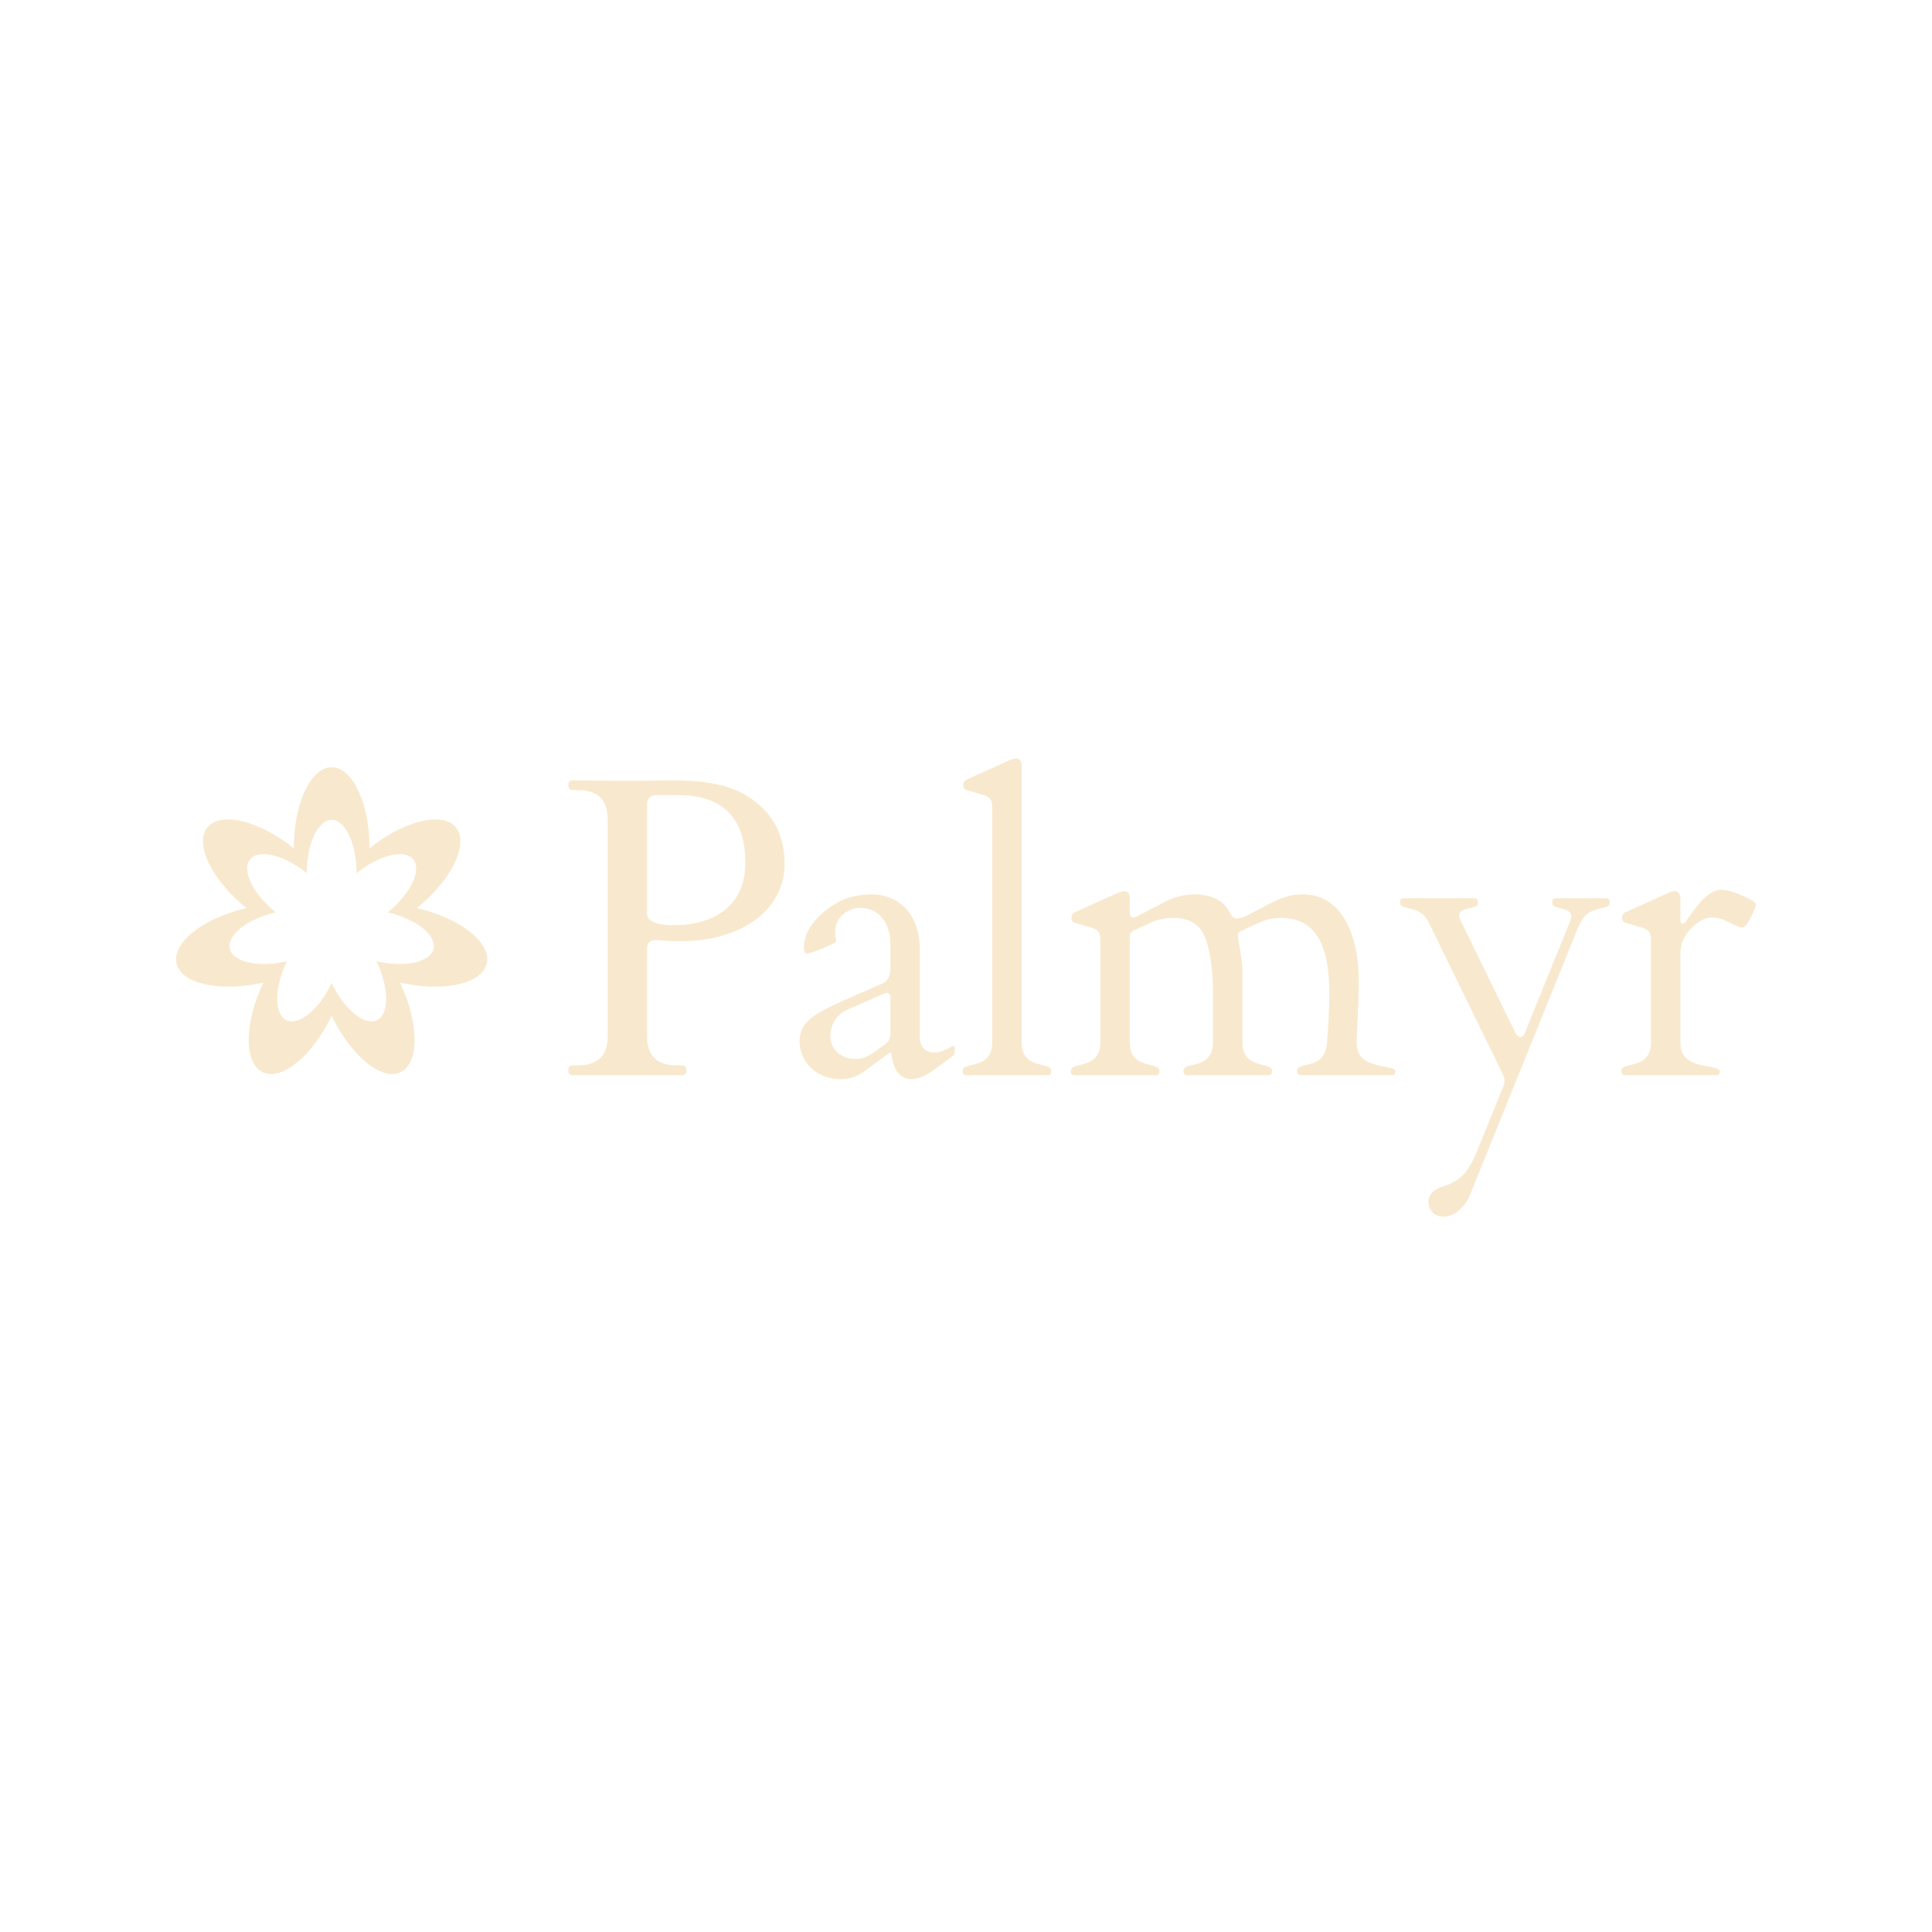
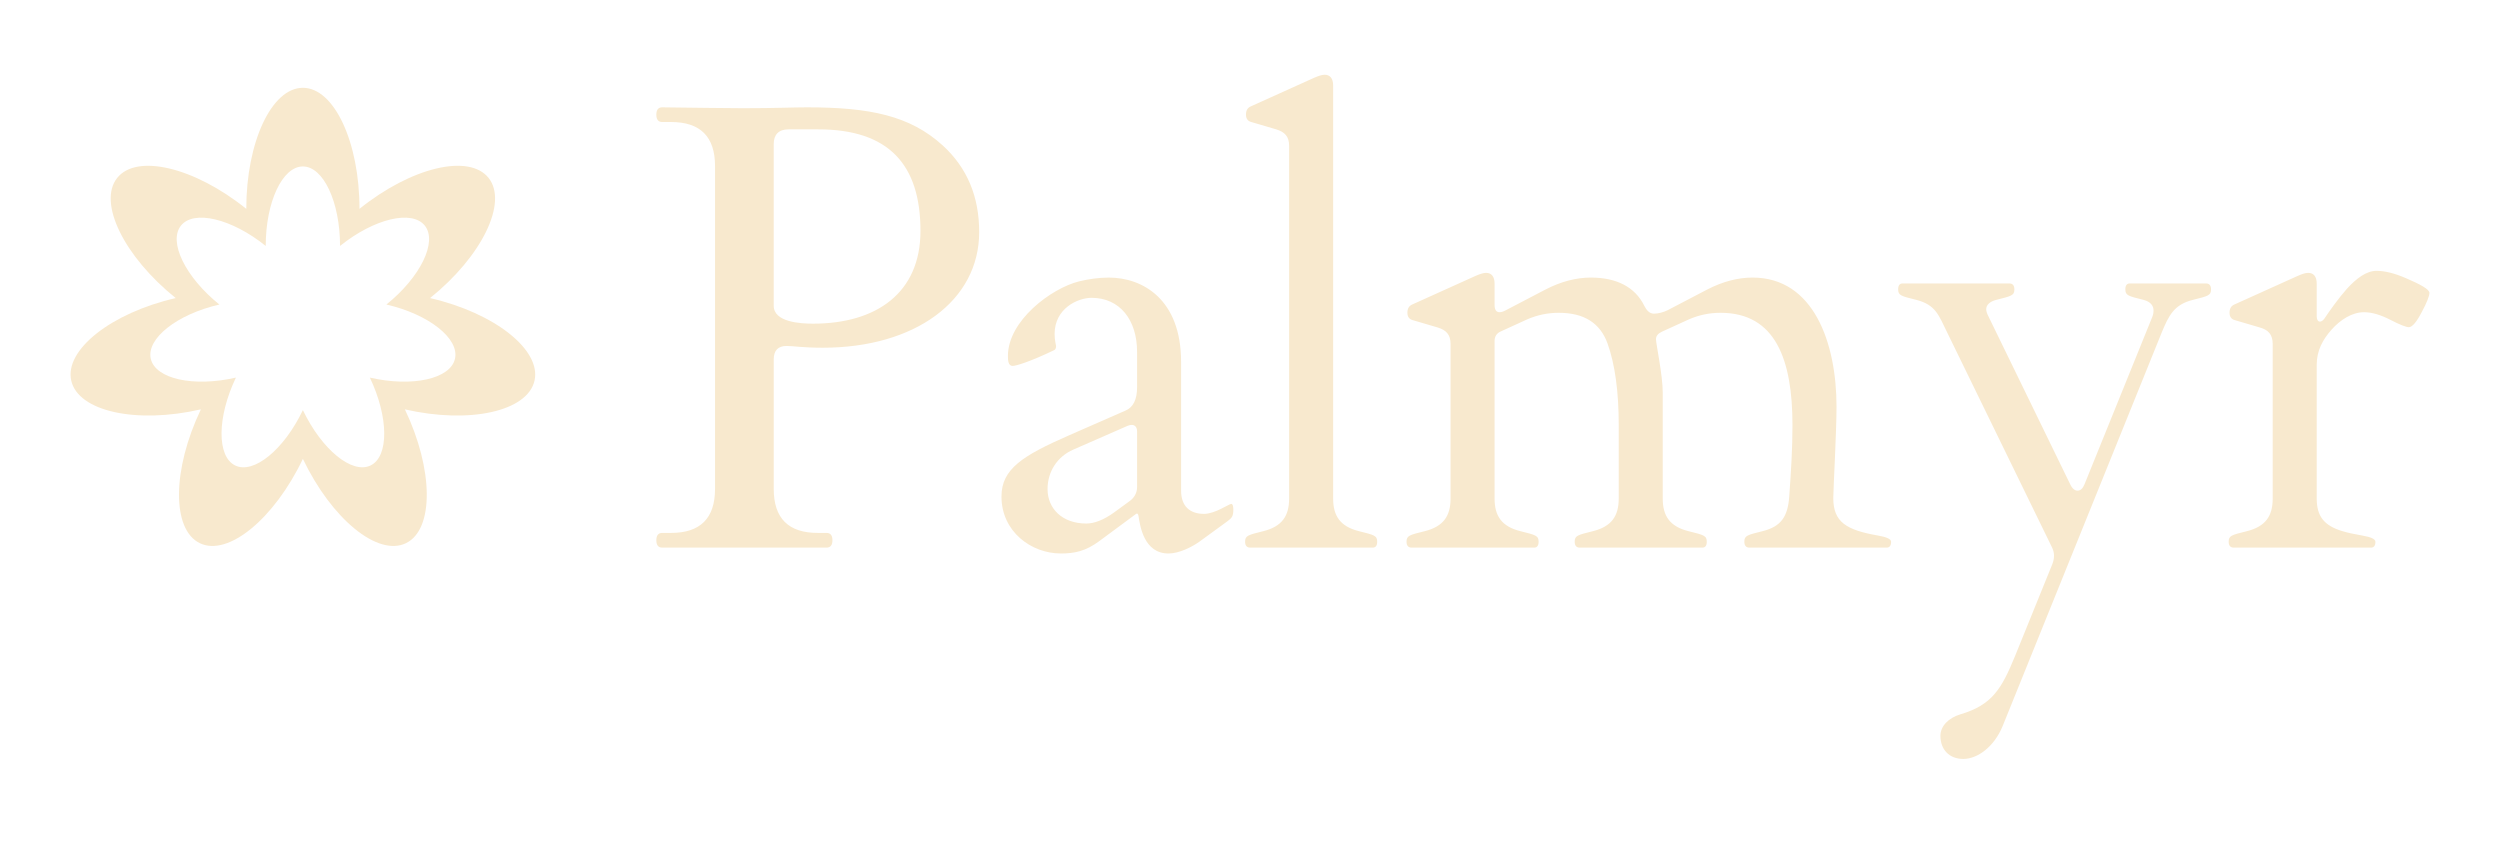
- <svg xmlns="http://www.w3.org/2000/svg" width="100%" height="100%" viewBox="0 0 240 240" version="1.1" xml:space="preserve" style="fill-rule:evenodd;clip-rule:evenodd;stroke-linejoin:round;stroke-miterlimit:2;">
+ <svg xmlns="http://www.w3.org/2000/svg" width="208" height="70" viewBox="16 88 208 70" version="1.1" xml:space="preserve" style="fill-rule:evenodd;clip-rule:evenodd;stroke-linejoin:round;stroke-miterlimit:2;">
  <g>
    <g>
      <path d="M36.491,105.376c0,-5.558 2.11,-10.071 4.709,-10.071c2.599,0 4.709,4.513 4.709,10.071c4.31,-3.466 9.125,-4.616 10.746,-2.567c1.62,2.049 -0.563,6.526 -4.874,9.991c5.375,1.237 9.269,4.315 8.691,6.87c-0.578,2.555 -5.412,3.625 -10.786,2.388c2.392,5.008 2.433,9.997 0.091,11.134c-2.342,1.137 -6.185,-2.006 -8.577,-7.014c-2.392,5.008 -6.235,8.151 -8.577,7.014c-2.342,-1.137 -2.301,-6.126 0.091,-11.134c-5.375,1.237 -10.208,0.167 -10.786,-2.388c-0.578,-2.555 3.316,-5.633 8.691,-6.87c-4.31,-3.466 -6.494,-7.943 -4.874,-9.991c1.62,-2.049 6.435,-0.898 10.746,2.567Zm1.617,3.086c-2.83,-2.276 -5.992,-3.031 -7.056,-1.686c-1.064,1.345 0.37,4.285 3.2,6.561c-3.529,0.812 -6.086,2.833 -5.707,4.511c0.38,1.677 3.553,2.38 7.083,1.568c-1.571,3.288 -1.598,6.564 -0.06,7.311c1.538,0.747 4.061,-1.317 5.632,-4.606c1.571,3.288 4.094,5.352 5.632,4.606c1.538,-0.747 1.511,-4.022 -0.06,-7.311c3.529,0.812 6.703,0.11 7.083,-1.568c0.38,-1.677 -2.177,-3.699 -5.707,-4.511c2.83,-2.276 4.264,-5.215 3.2,-6.561c-1.064,-1.345 -4.226,-0.59 -7.056,1.686c0,-3.65 -1.386,-6.613 -3.092,-6.613c-1.707,0 -3.092,2.963 -3.092,6.613Z" style="fill:#f8e9ce;" />
    </g>
    <path id="Palmyr-" d="M104.256,134.049c-2.442,0 -4.933,-1.807 -4.933,-4.738c0,-2.296 1.758,-3.394 5.592,-5.079l4.738,-2.076c0.635,-0.269 0.952,-0.928 0.952,-1.929l0,-2.955c0,-2.662 -1.441,-4.493 -3.785,-4.493c-1.148,0 -3.077,0.879 -3.077,3.004c0,0.562 0.122,0.928 0.122,1.001c0,0.171 -0.049,0.293 -0.147,0.342c-1.978,0.952 -3.175,1.319 -3.468,1.319c-0.366,0 -0.391,-0.464 -0.391,-0.83c0,-2.93 3.59,-5.617 5.91,-6.203c0.806,-0.195 1.636,-0.317 2.491,-0.317c2.808,0 6.007,1.807 6.007,7.009l0,10.721c0,1.294 0.733,1.929 1.905,1.929c0.928,0 2.076,-0.83 2.271,-0.83c0.147,0 0.171,0.317 0.171,0.464c0,0.562 -0.122,0.708 -0.488,0.977l-2.344,1.709c-0.586,0.415 -1.661,0.977 -2.564,0.977c-2.051,0 -2.369,-2.32 -2.491,-3.101c-0.024,-0.147 -0.073,-0.22 -0.122,-0.22c-0.049,0 -0.098,0.024 -0.147,0.073l-3.004,2.222c-1.123,0.83 -2.051,1.026 -3.199,1.026l0.001,-0.002Zm-1.099,-5.348c0,1.587 1.197,2.857 3.223,2.857c0.659,0 1.441,-0.293 2.32,-0.928l1.27,-0.928c0.415,-0.293 0.635,-0.708 0.635,-1.172l0,-4.64c0,-0.366 -0.195,-0.537 -0.44,-0.537c-0.122,0 -0.22,0.024 -0.342,0.073l-4.518,1.978c-1.343,0.586 -2.149,1.832 -2.149,3.297l0.001,0Zm-32.064,-31.771c2.662,0.024 4.909,0.073 6.716,0.073c2.735,0 4.151,-0.073 5.324,-0.073c5.226,0 8.572,0.684 11.307,3.175c2.027,1.856 3.028,4.249 3.028,7.204c0,5.714 -5.348,9.622 -13.016,9.622c-1.661,0 -2.442,-0.147 -3.004,-0.147c-0.708,0 -1.074,0.366 -1.074,1.123l0,10.769c0,2.442 1.221,3.663 3.663,3.663l0.733,0c0.317,0 0.488,0.195 0.488,0.611c0,0.415 -0.171,0.611 -0.488,0.611l-13.675,0c-0.317,0 -0.488,-0.195 -0.488,-0.611c0,-0.415 0.171,-0.611 0.488,-0.611l0.733,0c2.442,0 3.663,-1.221 3.663,-3.663l0,-26.862c0,-2.442 -1.221,-3.663 -3.663,-3.663l-0.733,0c-0.317,0 -0.488,-0.195 -0.488,-0.611c0,-0.415 0.171,-0.611 0.488,-0.611l-0.002,0.001Zm9.28,3.053l0,13.456c0,1.368 2.222,1.49 3.272,1.49c5.25,0 8.938,-2.54 8.938,-7.717c0,-5.543 -2.662,-8.449 -8.498,-8.449l-2.491,0c-0.806,0 -1.221,0.44 -1.221,1.221l0,-0.001Zm49.842,33.578l-10.208,0c-0.269,0 -0.415,-0.171 -0.415,-0.488c0,-0.513 0.244,-0.562 1.514,-0.879c1.563,-0.391 2.149,-1.27 2.149,-2.711l0,-29.353c0,-0.781 -0.366,-1.148 -1.074,-1.368l-2.076,-0.611c-0.293,-0.073 -0.44,-0.293 -0.44,-0.611c0,-0.342 0.122,-0.562 0.391,-0.684l5.299,-2.393c0.342,-0.147 0.635,-0.244 0.855,-0.244c0.44,0 0.708,0.293 0.708,0.904l0,34.36c0,1.441 0.586,2.32 2.149,2.711c1.27,0.317 1.514,0.366 1.514,0.879c0,0.317 -0.122,0.488 -0.366,0.488Zm20.464,-4.078l0,-6.105c0,-2.808 -0.317,-5.079 -0.928,-6.789c-0.611,-1.709 -1.954,-2.564 -4.054,-2.564c-0.904,0 -1.758,0.171 -2.613,0.537l-2.247,1.026c-0.317,0.147 -0.488,0.415 -0.488,0.781l0,13.114c0,1.441 0.586,2.32 2.149,2.711c1.27,0.317 1.514,0.366 1.514,0.879c0,0.317 -0.122,0.488 -0.366,0.488l-10.208,0c-0.269,0 -0.415,-0.171 -0.415,-0.488c0,-0.513 0.244,-0.562 1.514,-0.879c1.563,-0.391 2.149,-1.27 2.149,-2.711l0,-12.87c0,-0.781 -0.366,-1.148 -1.074,-1.368l-2.076,-0.611c-0.293,-0.073 -0.44,-0.293 -0.44,-0.611c0,-0.342 0.122,-0.562 0.391,-0.684l5.299,-2.393c0.342,-0.147 0.635,-0.244 0.855,-0.244c0.44,0 0.708,0.293 0.708,0.904l0,1.758c0,0.391 0.122,0.611 0.415,0.611c0.147,0 0.317,-0.049 0.537,-0.171l3.272,-1.709c1.319,-0.684 2.589,-1.001 3.785,-1.001c2.1,0 3.663,0.757 4.445,2.344c0.171,0.342 0.415,0.659 0.806,0.659c0.366,0 0.806,-0.122 1.148,-0.293l3.272,-1.709c1.319,-0.684 2.589,-1.001 3.785,-1.001c5.079,0 6.984,5.421 6.984,10.745c0,2.125 -0.269,6.887 -0.269,7.595c0,2.002 1.074,2.662 3.736,3.126c0.708,0.122 1.074,0.293 1.074,0.513c0,0.317 -0.122,0.488 -0.366,0.488l-11.429,0c-0.269,0 -0.415,-0.171 -0.415,-0.488c0,-0.513 0.244,-0.562 1.514,-0.879c1.563,-0.391 2.1,-1.221 2.222,-2.882c0.147,-2.076 0.269,-3.956 0.269,-5.934c0,-5.47 -1.416,-9.353 -5.983,-9.353c-0.904,0 -1.758,0.171 -2.613,0.537l-2.247,1.026c-0.317,0.147 -0.513,0.342 -0.513,0.635c0,0.391 0.562,2.979 0.562,4.445l0,8.816c0,1.441 0.586,2.32 2.149,2.711c1.27,0.317 1.514,0.366 1.514,0.879c0,0.317 -0.122,0.488 -0.366,0.488l-10.208,0c-0.269,0 -0.415,-0.171 -0.415,-0.488c0,-0.513 0.244,-0.562 1.514,-0.879c1.563,-0.391 2.149,-1.27 2.149,-2.711l0.002,-0.001Zm36.069,4.103l-8.743,-17.925c-0.708,-1.441 -0.952,-2.296 -2.564,-2.711c-1.27,-0.317 -1.514,-0.366 -1.514,-0.879c0,-0.317 0.122,-0.488 0.366,-0.488l8.889,0c0.269,0 0.415,0.171 0.415,0.488c0,0.513 -0.244,0.562 -1.514,0.879c-0.562,0.147 -0.83,0.44 -0.83,0.781c0,0.171 0.073,0.366 0.171,0.562l6.813,13.993c0.171,0.366 0.391,0.537 0.611,0.537c0.244,0 0.44,-0.171 0.586,-0.537l5.617,-13.871c0.098,-0.22 0.122,-0.415 0.122,-0.586c0,-0.415 -0.269,-0.733 -0.83,-0.879c-1.27,-0.317 -1.514,-0.366 -1.514,-0.879c0,-0.317 0.122,-0.488 0.366,-0.488l6.349,0c0.269,0 0.415,0.171 0.415,0.488c0,0.513 -0.244,0.562 -1.514,0.879c-1.563,0.391 -2.002,1.294 -2.589,2.711l-13.236,32.748c-0.708,1.734 -2.1,2.735 -3.272,2.735c-1.172,0 -1.905,-0.781 -1.905,-1.929c0,-0.806 0.684,-1.49 1.661,-1.783c2.637,-0.781 3.419,-2.1 4.542,-4.835l3.101,-7.644c0.098,-0.244 0.147,-0.488 0.147,-0.708c0,-0.244 -0.049,-0.44 -0.147,-0.659l0.001,-0Zm22.003,-15.239l0,11.137c0,1.441 0.586,2.247 2.149,2.711c0.391,0.122 0.952,0.244 1.661,0.366c0.708,0.122 1.074,0.293 1.074,0.513c0,0.317 -0.122,0.488 -0.366,0.488l-11.429,0c-0.269,0 -0.415,-0.171 -0.415,-0.488c0,-0.513 0.244,-0.562 1.514,-0.879c1.563,-0.391 2.149,-1.27 2.149,-2.711l0,-12.87c0,-0.781 -0.366,-1.172 -1.074,-1.368l-2.076,-0.611c-0.293,-0.073 -0.44,-0.293 -0.44,-0.611c0,-0.342 0.122,-0.562 0.391,-0.684l5.299,-2.393c0.342,-0.147 0.611,-0.244 0.855,-0.244c0.44,0 0.708,0.293 0.708,0.904l0,2.711c0,0.269 0.098,0.44 0.269,0.44c0.098,0 0.244,-0.073 0.366,-0.244c0.391,-0.586 1.123,-1.636 1.88,-2.491c0.781,-0.855 1.612,-1.49 2.466,-1.49c0.659,0 1.49,0.195 2.442,0.611c1.197,0.513 1.954,0.928 1.954,1.221c0,0.269 -0.22,0.83 -0.659,1.636c-0.415,0.806 -0.781,1.221 -1.05,1.221c-0.22,0 -0.733,-0.195 -1.538,-0.611c-0.806,-0.415 -1.538,-0.635 -2.198,-0.635c-0.977,0 -1.954,0.611 -2.711,1.465c-0.708,0.806 -1.221,1.709 -1.221,2.906Z" style="fill:#f8e9ce;" />
  </g>
</svg>
